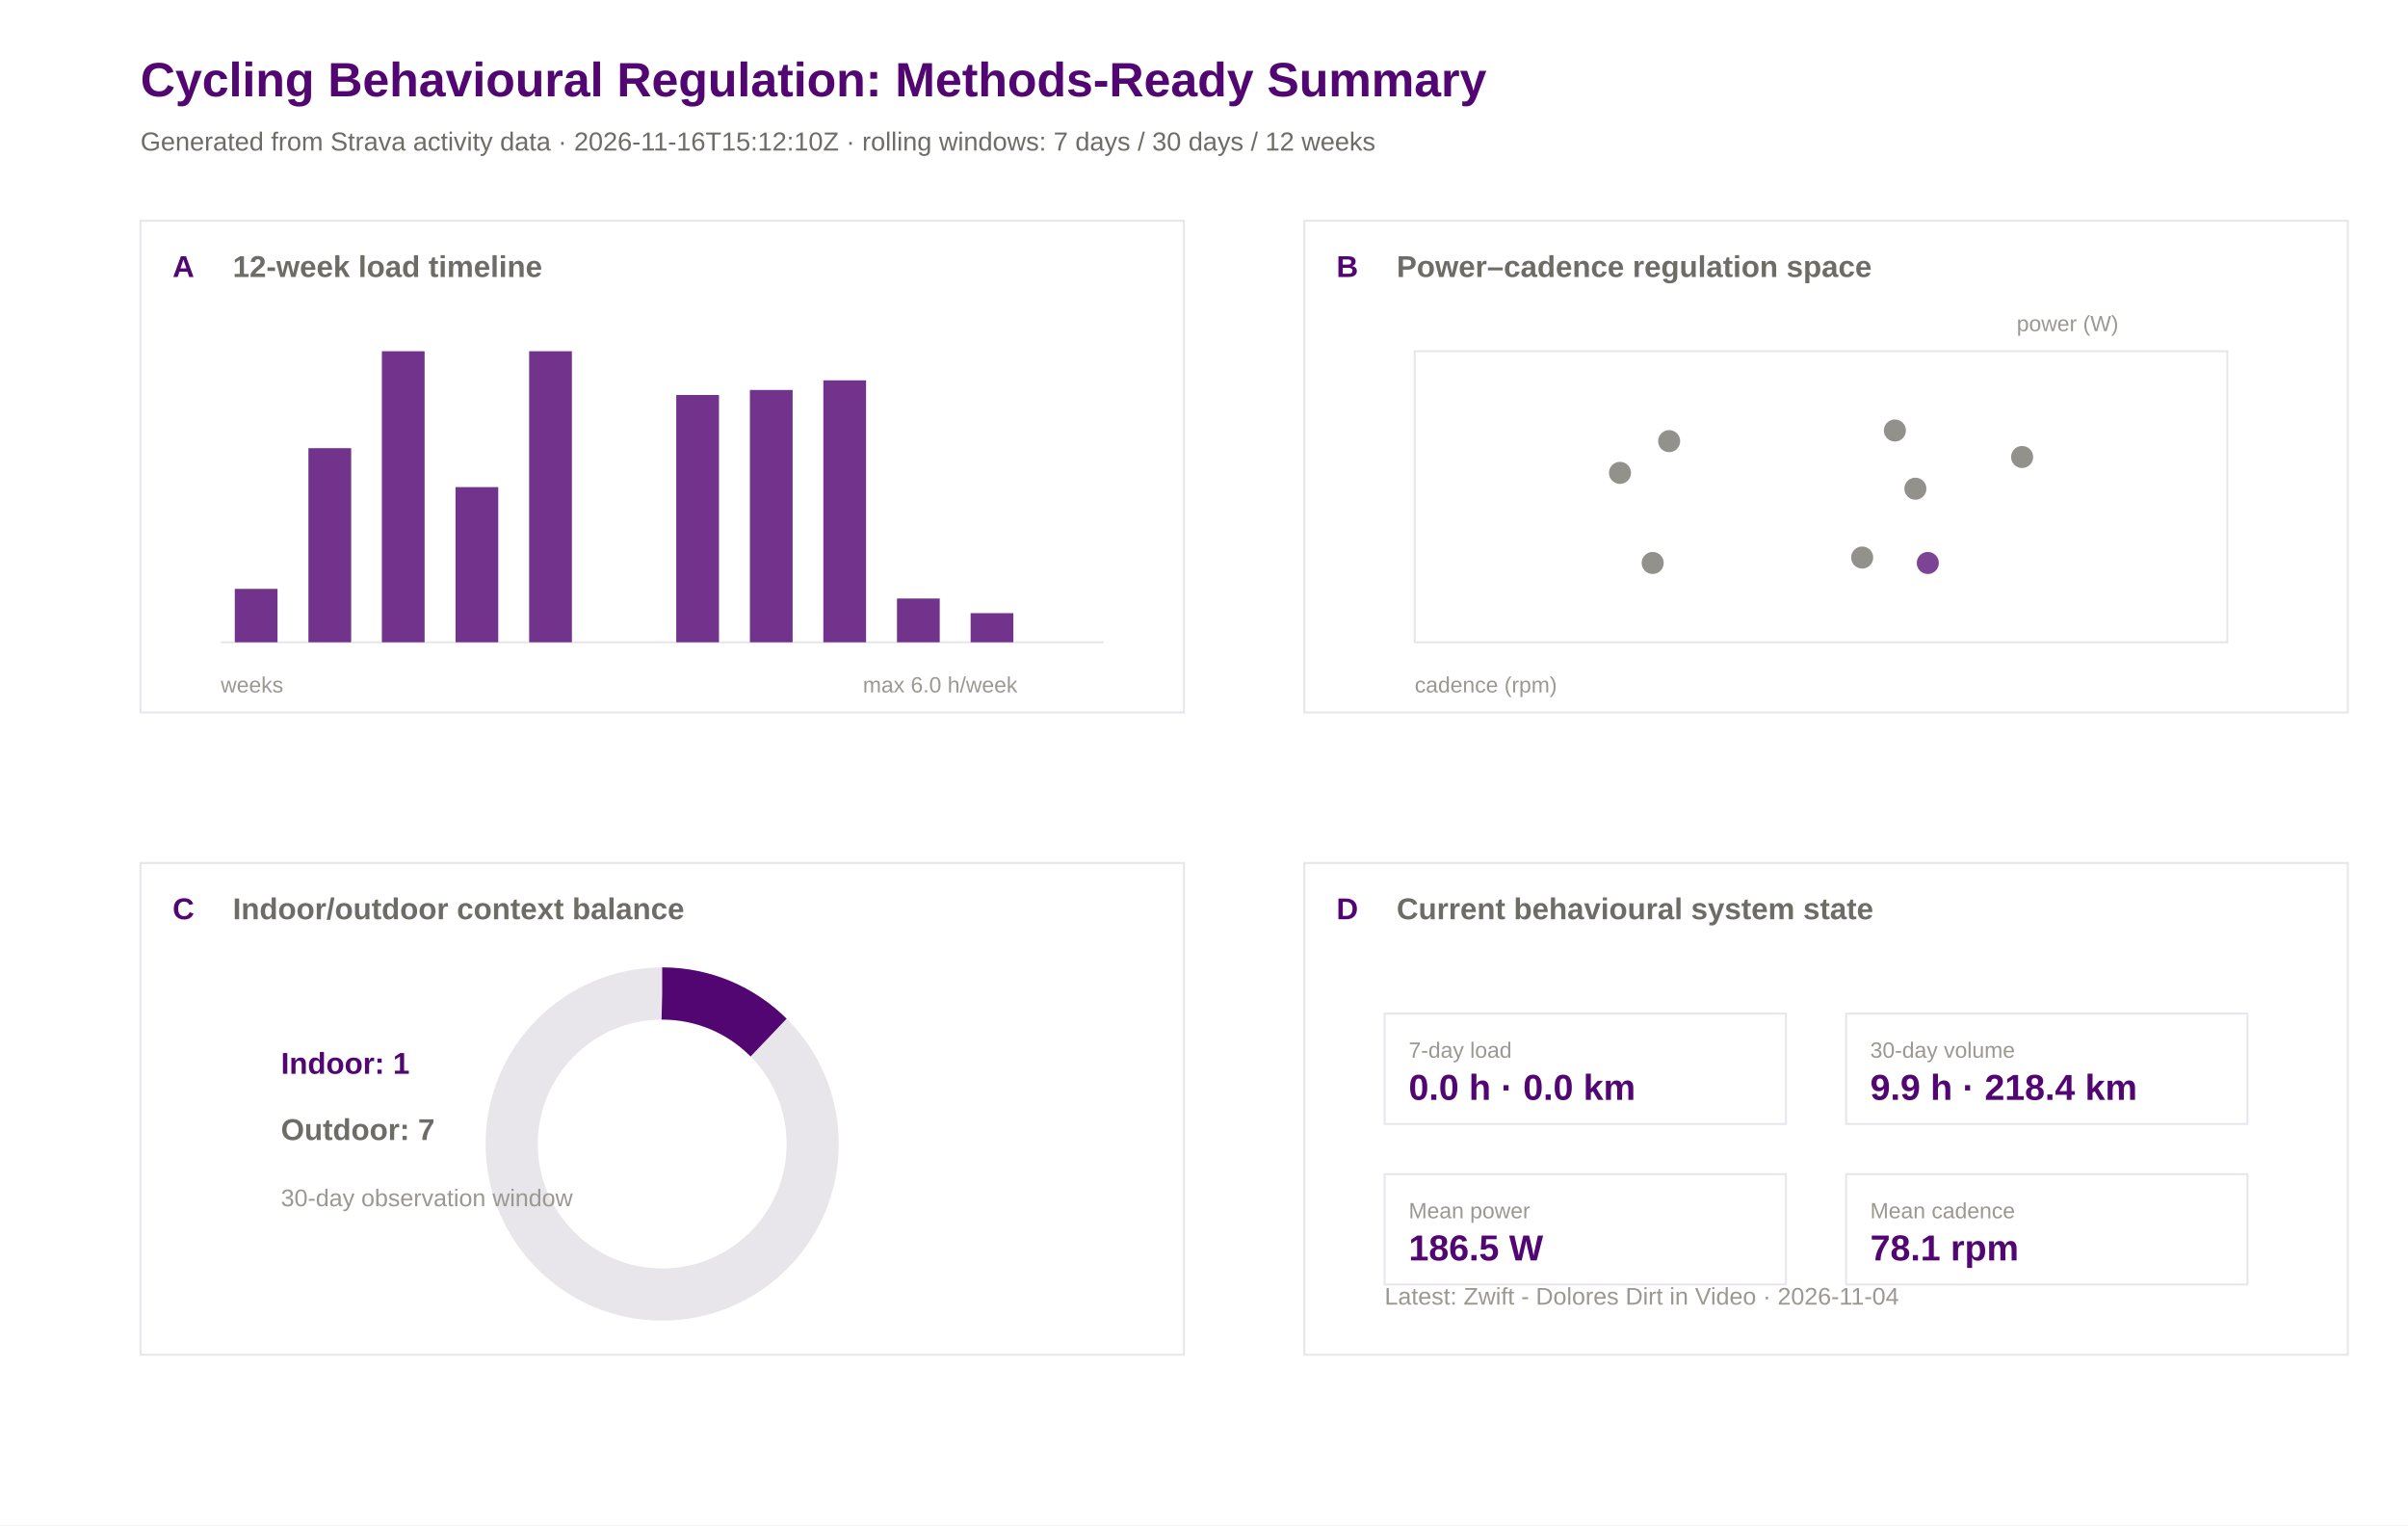
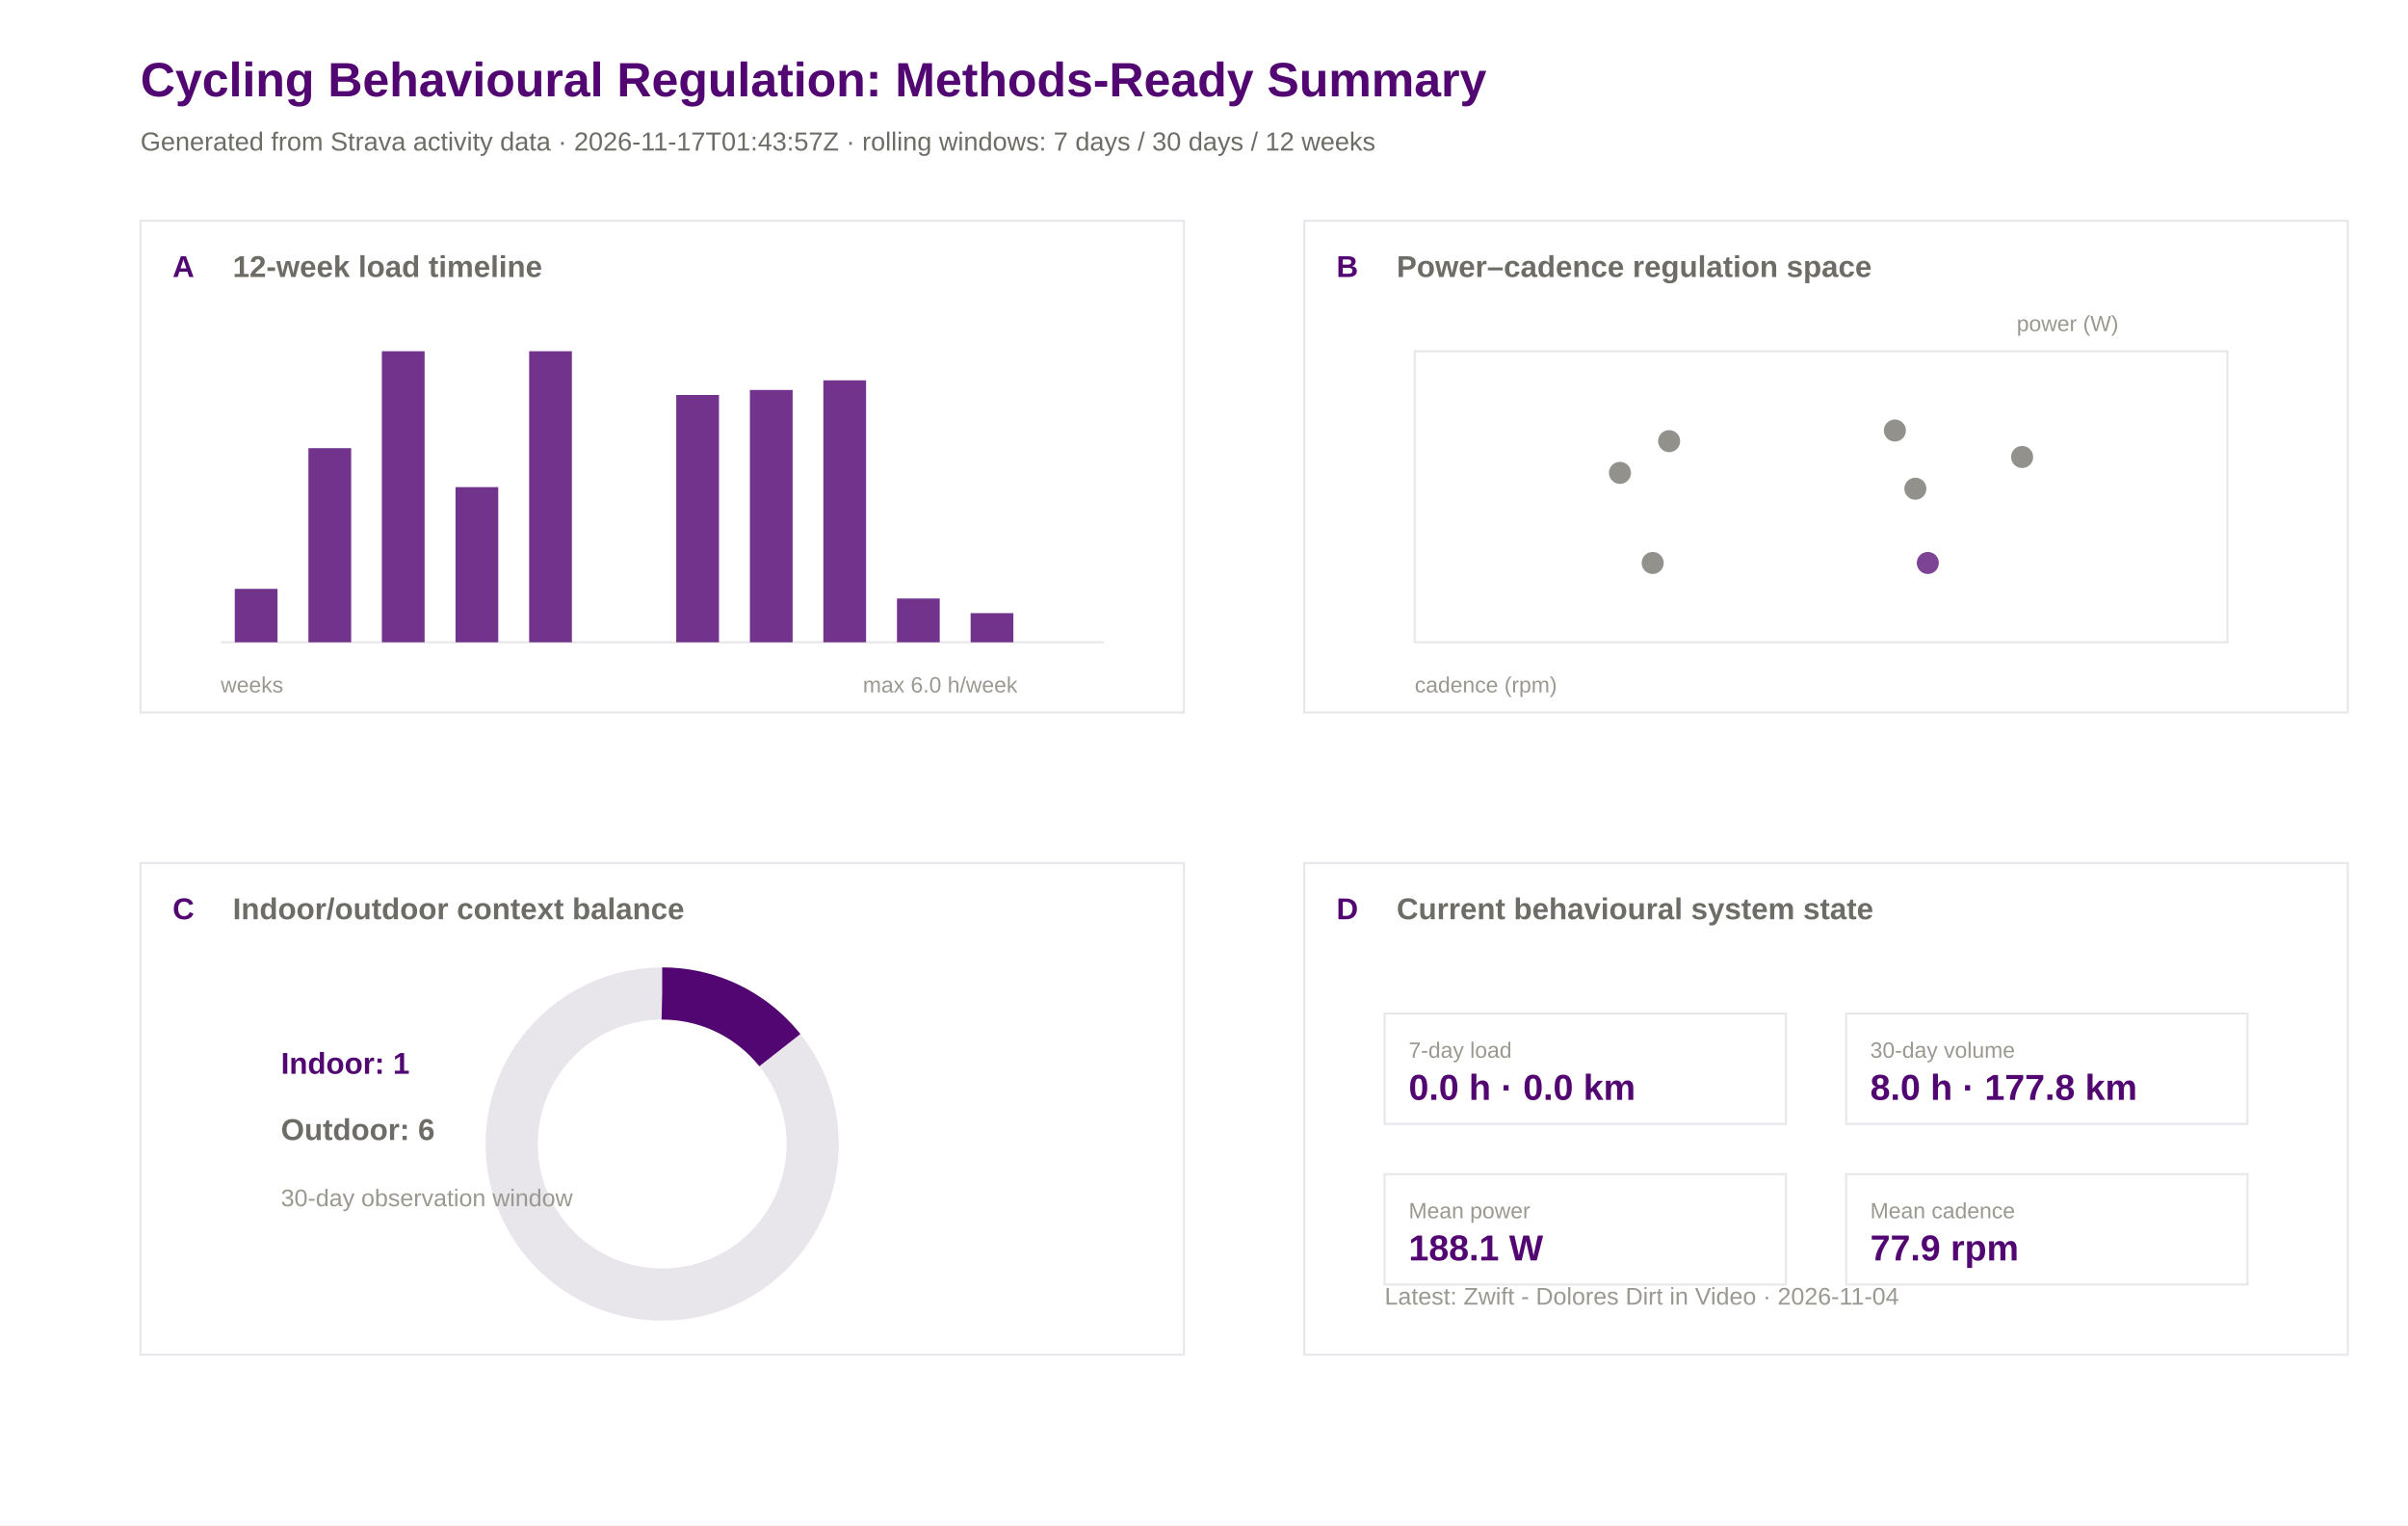
<svg xmlns="http://www.w3.org/2000/svg" width="1200" height="760" viewBox="0 0 1200 760">
  <rect width="100%" height="100%" fill="#ffffff" />
  <text x="70.0" y="48.0" font-family="Arial" font-size="24" font-weight="600" fill="#520671">Cycling Behavioural Regulation: Methods-Ready Summary</text>
-   <text x="70.0" y="75.0" font-family="Arial" font-size="13" font-weight="400" fill="#6e6c66">Generated from Strava activity data · 2026-11-16T15:12:10Z · rolling windows: 7 days / 30 days / 12 weeks</text>
+   <text x="70.0" y="75.0" font-family="Arial" font-size="13" font-weight="400" fill="#6e6c66">Generated from Strava activity data · 2026-11-17T01:43:57Z · rolling windows: 7 days / 30 days / 12 weeks</text>
  <rect x="70" y="110" width="520" height="245" fill="#ffffff" stroke="#e8e5eb" stroke-width="1" />
  <text x="86.0" y="138.0" font-family="Arial" font-size="15" font-weight="600" fill="#520671">A</text>
  <text x="116.0" y="138.0" font-family="Arial" font-size="15" font-weight="600" fill="#6e6c66">12-week load timeline</text>
  <rect x="650" y="110" width="520" height="245" fill="#ffffff" stroke="#e8e5eb" stroke-width="1" />
  <text x="666.0" y="138.0" font-family="Arial" font-size="15" font-weight="600" fill="#520671">B</text>
  <text x="696.0" y="138.0" font-family="Arial" font-size="15" font-weight="600" fill="#6e6c66">Power–cadence regulation space</text>
  <rect x="70" y="430" width="520" height="245" fill="#ffffff" stroke="#e8e5eb" stroke-width="1" />
  <text x="86.0" y="458.0" font-family="Arial" font-size="15" font-weight="600" fill="#520671">C</text>
  <text x="116.0" y="458.0" font-family="Arial" font-size="15" font-weight="600" fill="#6e6c66">Indoor/outdoor context balance</text>
  <rect x="650" y="430" width="520" height="245" fill="#ffffff" stroke="#e8e5eb" stroke-width="1" />
  <text x="666.0" y="458.0" font-family="Arial" font-size="15" font-weight="600" fill="#520671">D</text>
  <text x="696.0" y="458.0" font-family="Arial" font-size="15" font-weight="600" fill="#6e6c66">Current behavioural system state</text>
  <line x1="110" y1="320" x2="550" y2="320" stroke="#e8e5eb" />
  <rect x="117.0" y="293.4" width="21.3" height="26.6" fill="#520671" opacity="0.82" />
  <rect x="153.7" y="223.3" width="21.3" height="96.7" fill="#520671" opacity="0.82" />
  <rect x="190.3" y="175.0" width="21.3" height="145.0" fill="#520671" opacity="0.82" />
  <rect x="227.0" y="242.7" width="21.3" height="77.3" fill="#520671" opacity="0.82" />
  <rect x="263.7" y="175.0" width="21.3" height="145.0" fill="#520671" opacity="0.82" />
  <rect x="300.3" y="320.0" width="21.3" height="0.0" fill="#520671" opacity="0.82" />
  <rect x="337.0" y="196.8" width="21.3" height="123.2" fill="#520671" opacity="0.82" />
  <rect x="373.7" y="194.3" width="21.3" height="125.7" fill="#520671" opacity="0.82" />
  <rect x="410.3" y="189.5" width="21.3" height="130.5" fill="#520671" opacity="0.82" />
  <rect x="447.0" y="298.2" width="21.3" height="21.8" fill="#520671" opacity="0.82" />
  <rect x="483.7" y="305.5" width="21.3" height="14.5" fill="#520671" opacity="0.82" />
  <rect x="520.3" y="320.0" width="21.3" height="0.0" fill="#520671" opacity="0.82" />
  <text x="110.0" y="345.0" font-family="Arial" font-size="11" font-weight="400" fill="#9a9890">weeks</text>
  <text x="430.0" y="345.0" font-family="Arial" font-size="11" font-weight="400" fill="#9a9890">max 6.0 h/week</text>
  <rect x="705" y="175" width="405" height="145" fill="#ffffff" stroke="#e8e5eb" />
-   <circle cx="928.0" cy="277.8" r="5.5" fill="#6e6c66" opacity="0.75" />
  <circle cx="954.5" cy="243.5" r="5.5" fill="#6e6c66" opacity="0.75" />
  <circle cx="831.8" cy="219.8" r="5.5" fill="#6e6c66" opacity="0.75" />
  <circle cx="807.3" cy="235.6" r="5.5" fill="#6e6c66" opacity="0.75" />
  <circle cx="823.6" cy="280.5" r="5.5" fill="#6e6c66" opacity="0.75" />
  <circle cx="1007.7" cy="227.7" r="5.5" fill="#6e6c66" opacity="0.75" />
  <circle cx="944.3" cy="214.5" r="5.5" fill="#6e6c66" opacity="0.75" />
  <circle cx="960.7" cy="280.5" r="5.5" fill="#520671" opacity="0.75" />
  <text x="705.0" y="345.0" font-family="Arial" font-size="11" font-weight="400" fill="#9a9890">cadence (rpm)</text>
  <text x="1005.0" y="165.0" font-family="Arial" font-size="11" font-weight="400" fill="#9a9890">power (W)</text>
  <circle cx="330" cy="570" r="75" fill="none" stroke="#e8e5eb" stroke-width="26" />
-   <circle cx="330" cy="570" r="75" fill="none" stroke="#520671" stroke-width="26" stroke-dasharray="58.9 471.2" transform="rotate(-90 330 570)" />
+   <circle cx="330" cy="570" r="75" fill="none" stroke="#520671" stroke-width="26" stroke-dasharray="67.3 471.2" transform="rotate(-90 330 570)" />
  <text x="140.0" y="535.0" font-family="Arial" font-size="15" font-weight="600" fill="#520671">Indoor: 1</text>
-   <text x="140.0" y="568.0" font-family="Arial" font-size="15" font-weight="600" fill="#6e6c66">Outdoor: 7</text>
+   <text x="140.0" y="568.0" font-family="Arial" font-size="15" font-weight="600" fill="#6e6c66">Outdoor: 6</text>
  <text x="140.0" y="601.0" font-family="Arial" font-size="12" font-weight="400" fill="#9a9890">30-day observation window</text>
  <rect x="690" y="505" width="200" height="55" fill="#ffffff" stroke="#e8e5eb" />
  <text x="702.0" y="527.0" font-family="Arial" font-size="11" font-weight="500" fill="#9a9890">7-day load</text>
  <text x="702.0" y="548.0" font-family="Arial" font-size="18" font-weight="600" fill="#520671">0.0 h · 0.0 km</text>
  <rect x="920" y="505" width="200" height="55" fill="#ffffff" stroke="#e8e5eb" />
  <text x="932.0" y="527.0" font-family="Arial" font-size="11" font-weight="500" fill="#9a9890">30-day volume</text>
-   <text x="932.0" y="548.0" font-family="Arial" font-size="18" font-weight="600" fill="#520671">9.9 h · 218.4 km</text>
+   <text x="932.0" y="548.0" font-family="Arial" font-size="18" font-weight="600" fill="#520671">8.0 h · 177.8 km</text>
  <rect x="690" y="585" width="200" height="55" fill="#ffffff" stroke="#e8e5eb" />
  <text x="702.0" y="607.0" font-family="Arial" font-size="11" font-weight="500" fill="#9a9890">Mean power</text>
-   <text x="702.0" y="628.0" font-family="Arial" font-size="18" font-weight="600" fill="#520671">186.5 W</text>
+   <text x="702.0" y="628.0" font-family="Arial" font-size="18" font-weight="600" fill="#520671">188.1 W</text>
  <rect x="920" y="585" width="200" height="55" fill="#ffffff" stroke="#e8e5eb" />
  <text x="932.0" y="607.0" font-family="Arial" font-size="11" font-weight="500" fill="#9a9890">Mean cadence</text>
-   <text x="932.0" y="628.0" font-family="Arial" font-size="18" font-weight="600" fill="#520671">78.1 rpm</text>
+   <text x="932.0" y="628.0" font-family="Arial" font-size="18" font-weight="600" fill="#520671">77.9 rpm</text>
  <text x="690.0" y="650.0" font-family="Arial" font-size="12" font-weight="400" fill="#9a9890">Latest: Zwift - Dolores Dirt in Video · 2026-11-04</text>
</svg>
